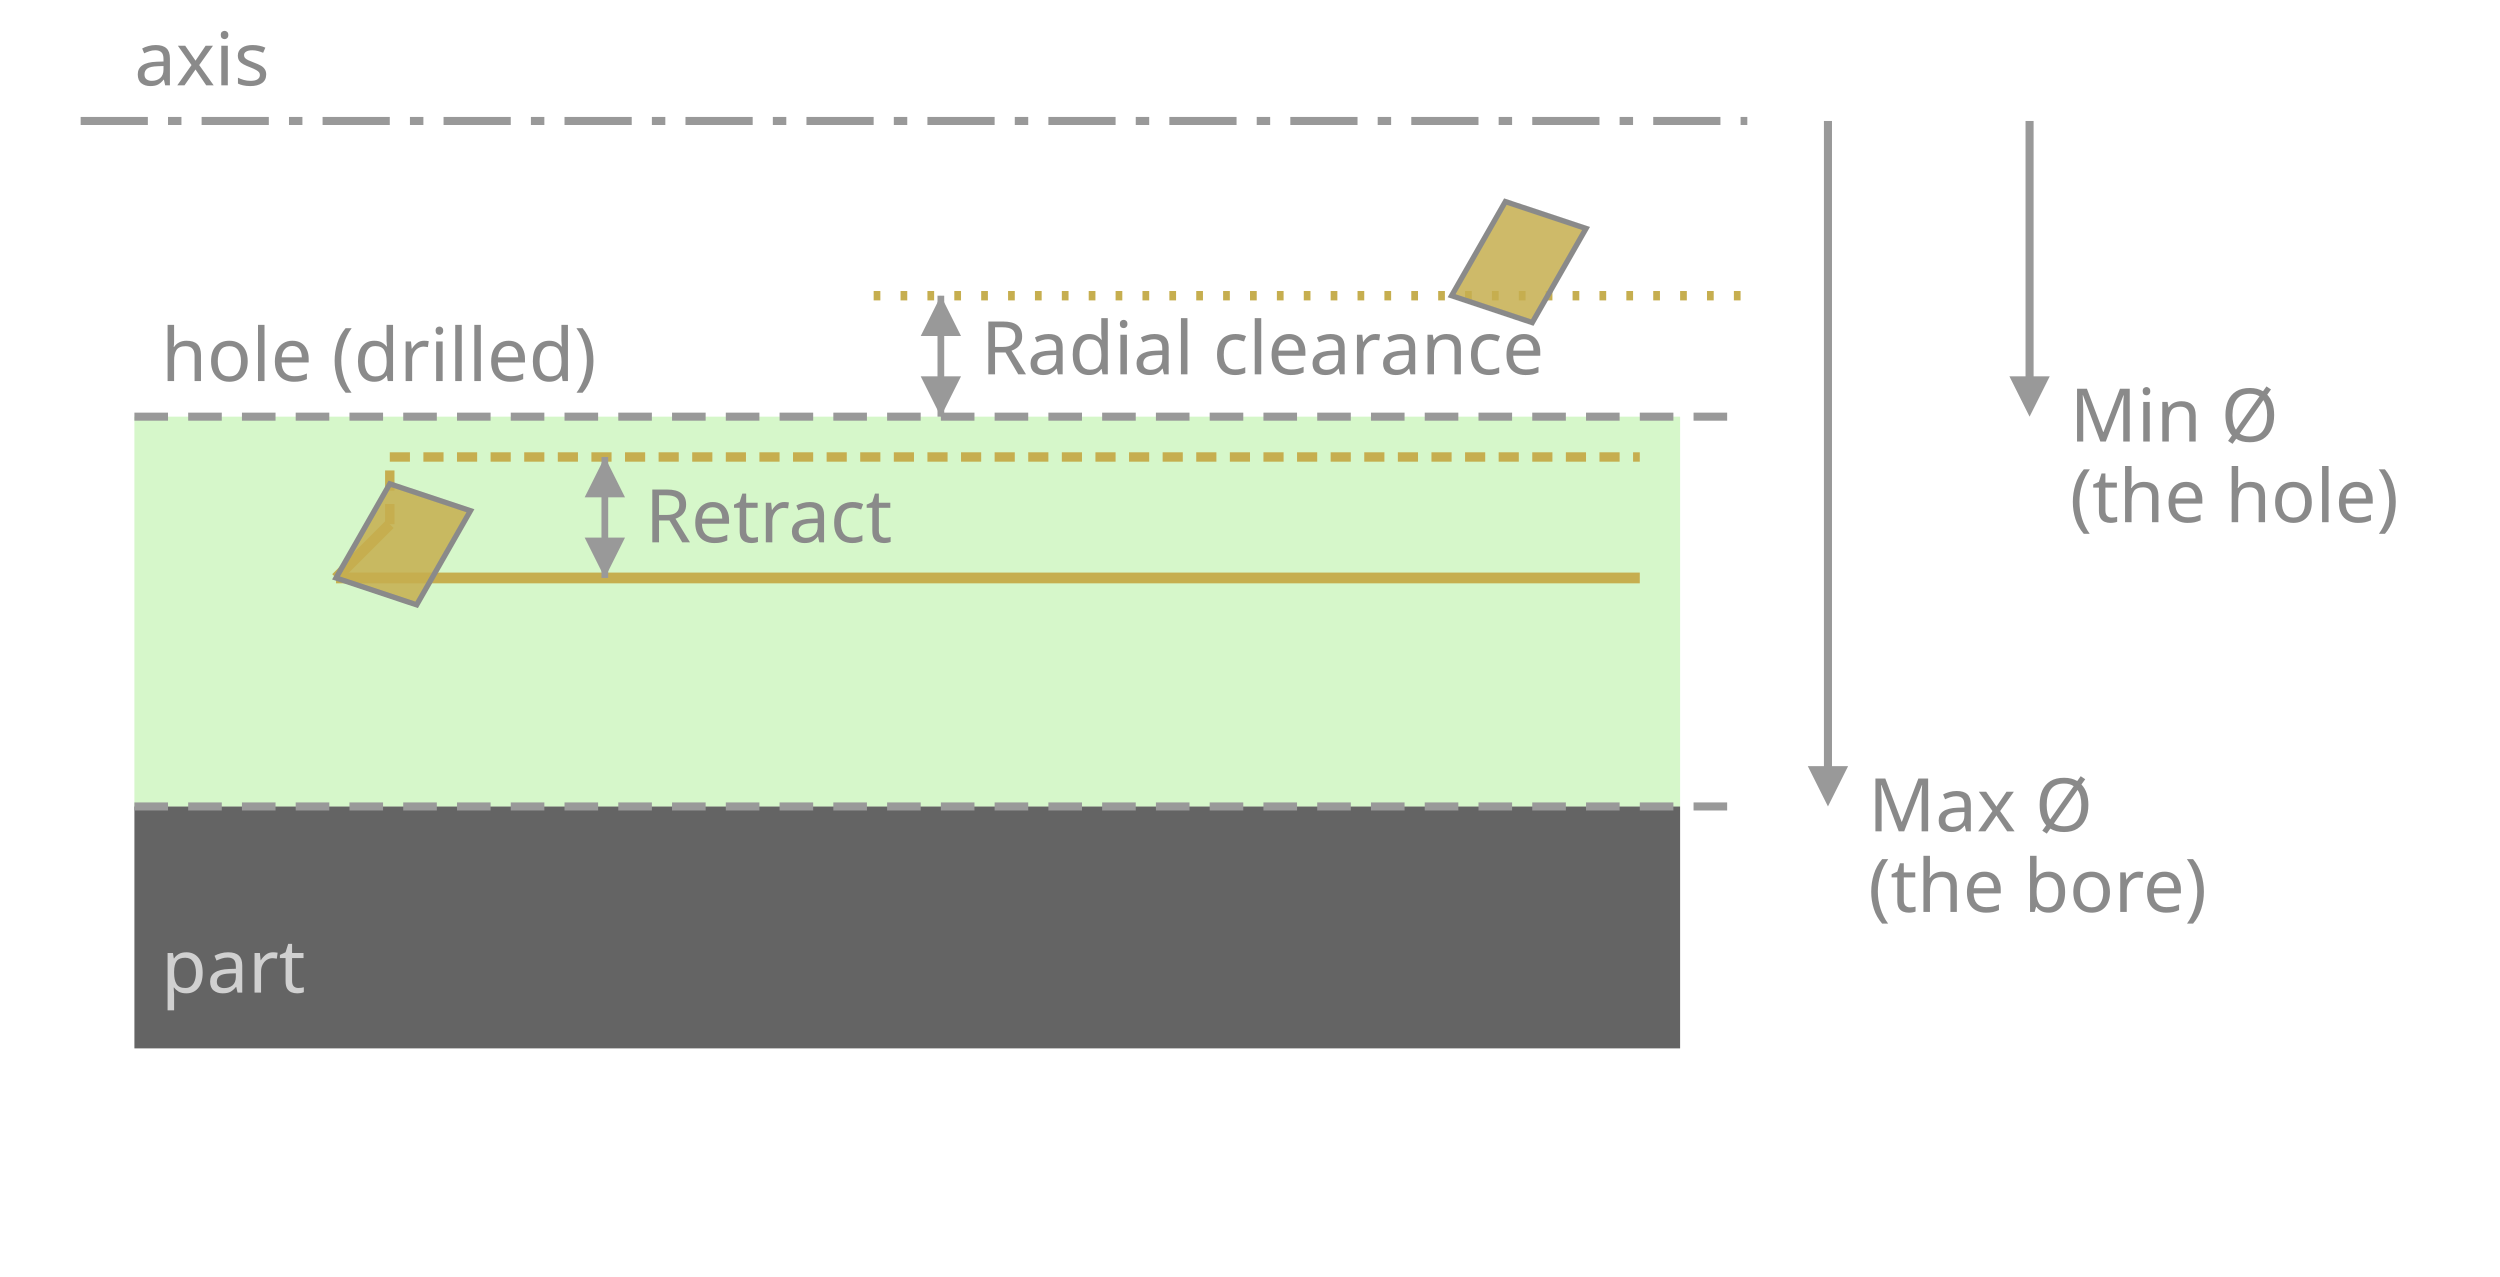
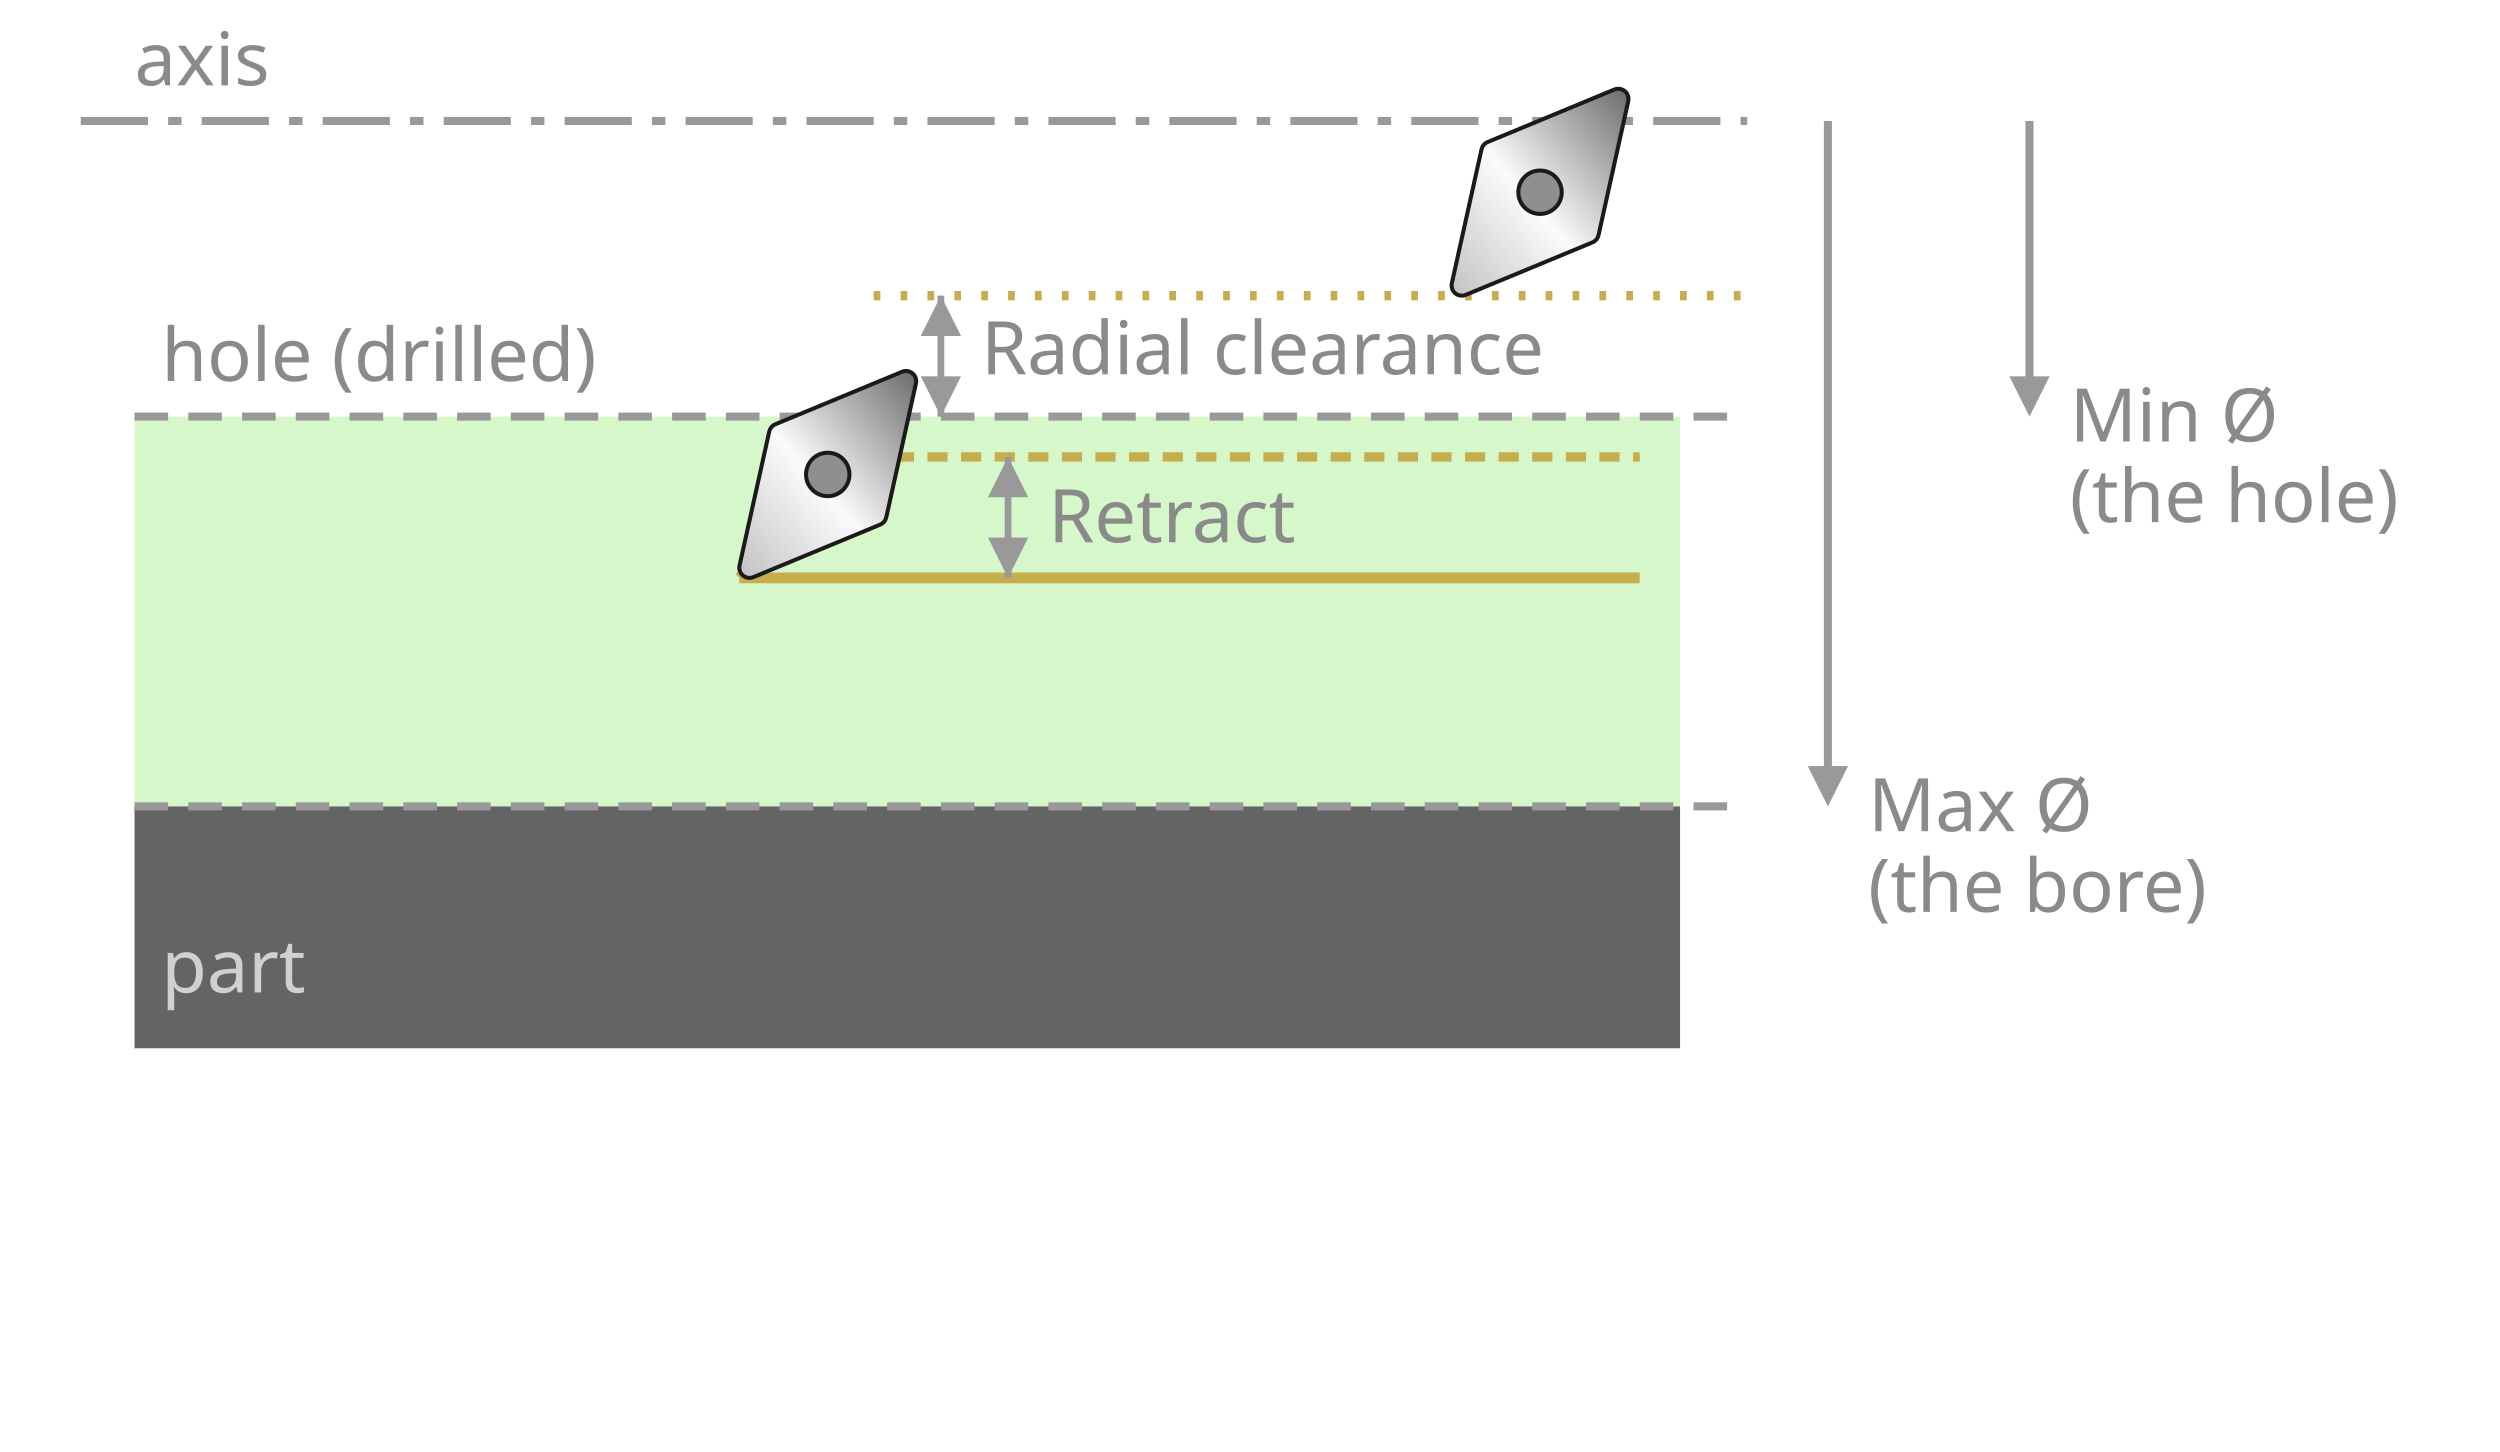
- <svg xmlns="http://www.w3.org/2000/svg" width="372" height="190" viewBox="0 0 372 190">
+ <svg xmlns="http://www.w3.org/2000/svg" width="484" height="281" viewBox="0 0 372 216">
+   <defs>
+     <linearGradient id="steel" x1="0" y1="1" x2="1" y2="0">
+       <stop id="steel-0" offset="0" style="stop-color:#c2c2c2;stop-opacity:1" />
+       <stop id="steel-1" offset="0.45" style="stop-color:#fbfbfb;stop-opacity:1" />
+       <stop id="steel-2" offset="1" style="stop-color:#6b6b6b;stop-opacity:1" />
+     </linearGradient>
+   </defs>
  <g transform="matrix(1,0,0,-1,0,190)">
    <rect x="20" y="34" width="230" height="36" style="fill:#646464;stroke:none" />
    <text x="24" y="50" style="font-family:sans-serif;font-size:11px;fill:#d0d0d0;text-anchor:start" transform="matrix(1,0,0,-1,0,92.30)">part</text>
    <rect x="20" y="70" width="230" height="58" style="fill:#8be869;fill-opacity:0.35;stroke:none" />
    <path d="M 20,70 L 260,70" style="fill:none;stroke:#999999;stroke-width:1.2;stroke-dasharray:5,3" />
    <path d="M 20,128 L 260,128" style="fill:none;stroke:#999999;stroke-width:1.2;stroke-dasharray:5,3" />
    <path d="M 12,172 L 260,172" style="fill:none;stroke:#999999;stroke-width:1.2;stroke-dasharray:10,3,2,3" />
    <text x="20" y="185" style="font-family:sans-serif;font-size:11px;fill:#8a8a8a;text-anchor:start" transform="matrix(1,0,0,-1,0,362.30)">axis</text>
    <text x="24" y="141" style="font-family:sans-serif;font-size:11px;fill:#8a8a8a;text-anchor:start" transform="matrix(1,0,0,-1,0,274.30)">hole (drilled)</text>
    <path d="M 272,172 L 272,73.0" style="fill:none;stroke:#999999;stroke-width:1.2" />
    <path d="M 272,70 l -3,6 h 6 Z" style="fill:#999999;stroke:none" />
    <text x="278" y="74" style="font-family:sans-serif;font-size:11px;fill:#8a8a8a;text-anchor:start" transform="matrix(1,0,0,-1,0,140.30)">Max Ø</text>
    <text x="278" y="62" style="font-family:sans-serif;font-size:11px;fill:#8a8a8a;text-anchor:start" transform="matrix(1,0,0,-1,0,116.30)">(the bore)</text>
    <path d="M 302,172 L 302,131.0" style="fill:none;stroke:#999999;stroke-width:1.2" />
    <path d="M 302,128 l -3,6 h 6 Z" style="fill:#999999;stroke:none" />
    <text x="308" y="132" style="font-family:sans-serif;font-size:11px;fill:#8a8a8a;text-anchor:start" transform="matrix(1,0,0,-1,0,256.30)">Min Ø</text>
    <text x="308" y="120" style="font-family:sans-serif;font-size:11px;fill:#8a8a8a;text-anchor:start" transform="matrix(1,0,0,-1,0,232.30)">(the hole)</text>
-     <path d="M 244,104 L 50,104" style="fill:none;stroke:#c6ae4f;stroke-width:1.6" />
-     <path d="M 50,104 L 58,112" style="fill:none;stroke:#c6ae4f;stroke-width:1.6" />
-     <path d="M 58,112 L 58,122" style="fill:none;stroke:#c6ae4f;stroke-width:1.4;stroke-dasharray:3,2" />
-     <path d="M 58,122 L 244,122" style="fill:none;stroke:#c6ae4f;stroke-width:1.4;stroke-dasharray:3,2" />
-     <path d="M 50,104 l 8,14 l 12,-4 l -8,-14 Z" style="fill:#c6ae4f;fill-opacity:0.85;stroke:#8a8a8a;stroke-width:0.8" />
-     <path d="M 90,104 L 90,122" style="fill:none;stroke:#999999;stroke-width:1.0" />
-     <path d="M 90,104 l -3,6 h 6 Z" style="fill:#999999;stroke:none" />
-     <path d="M 90,122 l -3,-6 h 6 Z" style="fill:#999999;stroke:none" />
-     <text x="96" y="117" style="font-family:sans-serif;font-size:11px;fill:#8a8a8a;text-anchor:start" transform="matrix(1,0,0,-1,0,226.30)">Retract</text>
+     <path d="M 244,104 L 110,104" style="fill:none;stroke:#c6ae4f;stroke-width:1.6" />
+     <path d="M 110,104 L 118,112" style="fill:none;stroke:#c6ae4f;stroke-width:1.6" />
+     <path d="M 118,112 L 118,122" style="fill:none;stroke:#c6ae4f;stroke-width:1.4;stroke-dasharray:3,2" />
+     <path d="M 118,122 L 244,122" style="fill:none;stroke:#c6ae4f;stroke-width:1.4;stroke-dasharray:3,2" />
+     <g transform="translate(110,104) scale(0.2,-0.2) translate(-58,-240)">
+       <path d="M 68.51,239.42 L 162.83,200.35 A 7.60 7.60 0 0 0 167.34,194.98 L 189.44,95.30 A 7.60 7.60 0 0 0 179.11,86.63 L 84.79,125.70 A 7.60 7.60 0 0 0 80.28,131.08 L 58.18,230.76 A 7.60 7.60 0 0 0 68.51,239.42 Z" style="fill:url(#steel);stroke:#1a1a1a;stroke-width:3" />
+       <circle cx="123.81" cy="163.03" r="16.15" style="fill:#8f8f8f;stroke:#1a1a1a;stroke-width:3" />
+     </g>
+     <path d="M 150,104 L 150,122" style="fill:none;stroke:#999999;stroke-width:1.0" />
+     <path d="M 150,104 l -3,6 h 6 Z" style="fill:#999999;stroke:none" />
+     <path d="M 150,122 l -3,-6 h 6 Z" style="fill:#999999;stroke:none" />
+     <text x="156" y="117" style="font-family:sans-serif;font-size:11px;fill:#8a8a8a;text-anchor:start" transform="matrix(1,0,0,-1,0,226.30)">Retract</text>
    <path d="M 130,146 L 260,146" style="fill:none;stroke:#c6ae4f;stroke-width:1.4;stroke-dasharray:1,3" />
-     <path d="M 216,146 l 8,14 l 12,-4 l -8,-14 Z" style="fill:#c6ae4f;fill-opacity:0.85;stroke:#8a8a8a;stroke-width:0.8" />
+     <g transform="translate(216,146) scale(0.2,-0.2) translate(-58,-240)">
+       <path d="M 68.51,239.42 L 162.83,200.35 A 7.60 7.60 0 0 0 167.34,194.98 L 189.44,95.30 A 7.60 7.60 0 0 0 179.11,86.63 L 84.79,125.70 A 7.60 7.60 0 0 0 80.28,131.08 L 58.18,230.76 A 7.60 7.60 0 0 0 68.51,239.42 Z" style="fill:url(#steel);stroke:#1a1a1a;stroke-width:3" />
+       <circle cx="123.81" cy="163.03" r="16.15" style="fill:#8f8f8f;stroke:#1a1a1a;stroke-width:3" />
+     </g>
    <path d="M 140,128 L 140,146" style="fill:none;stroke:#999999;stroke-width:1.0" />
    <path d="M 140,128 l -3,6 h 6 Z" style="fill:#999999;stroke:none" />
    <path d="M 140,146 l -3,-6 h 6 Z" style="fill:#999999;stroke:none" />
    <text x="146" y="142" style="font-family:sans-serif;font-size:11px;fill:#8a8a8a;text-anchor:start" transform="matrix(1,0,0,-1,0,276.30)">Radial clearance</text>
  </g>
</svg>
